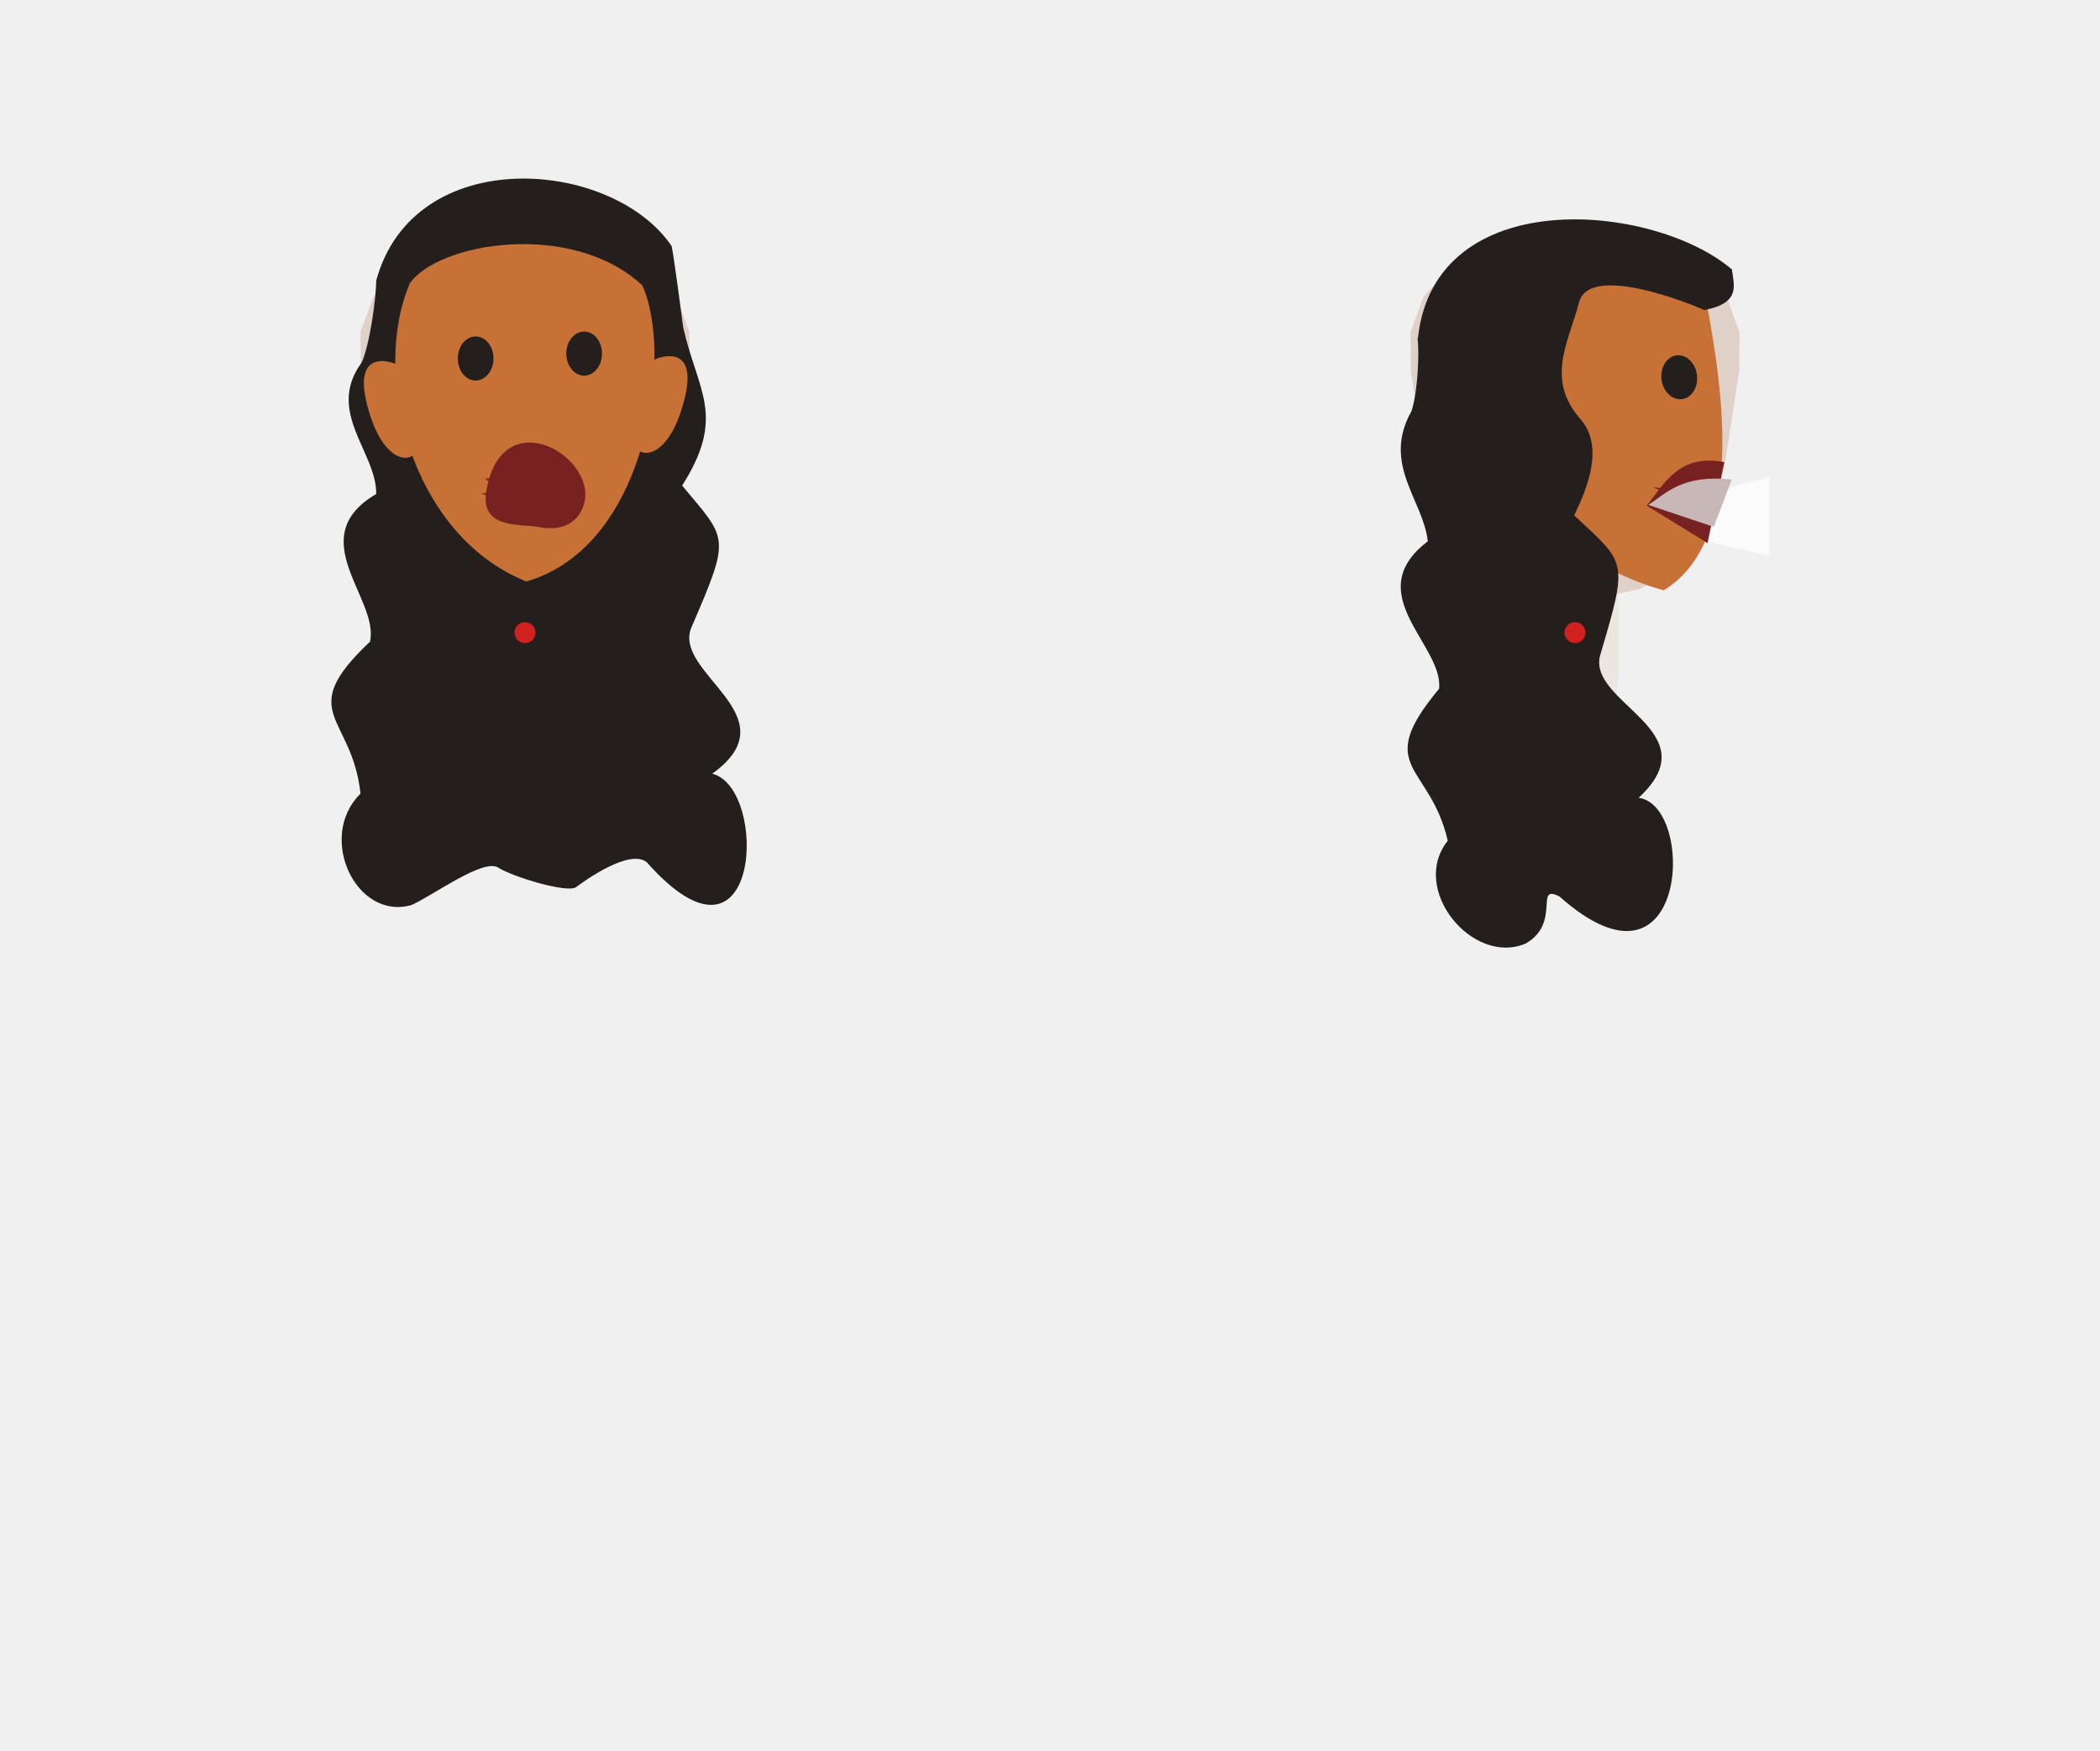
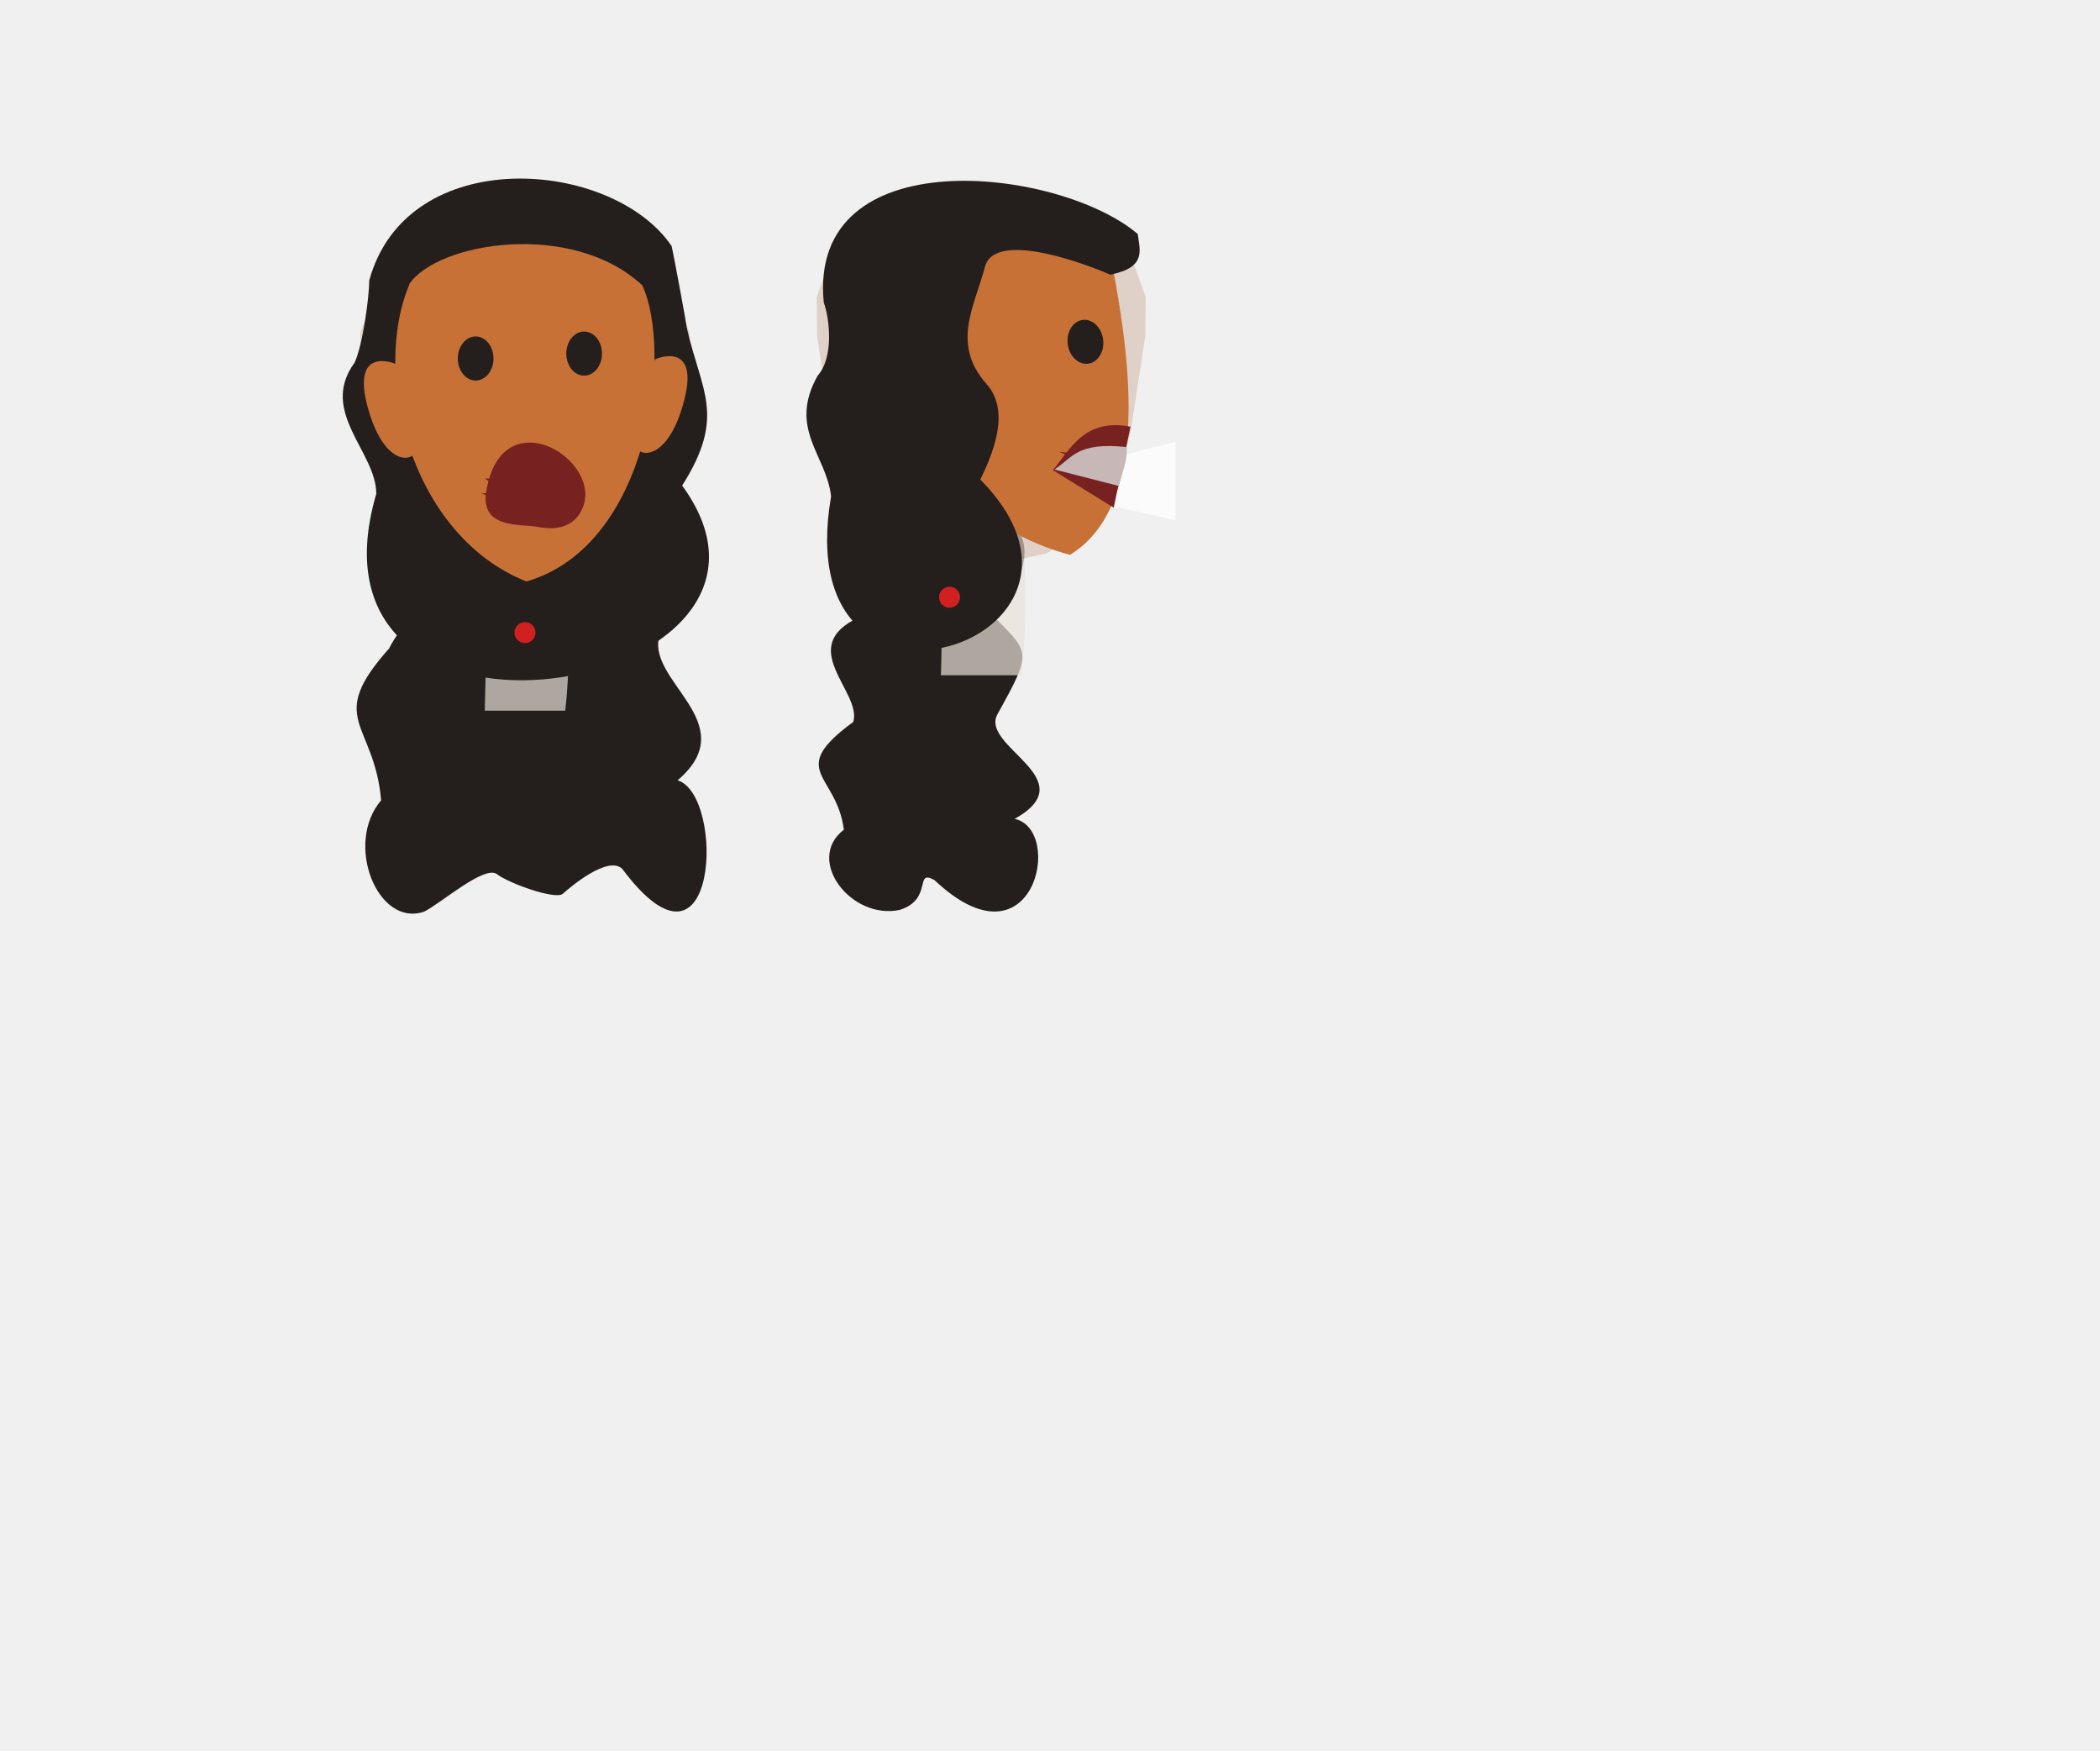
- <svg xmlns="http://www.w3.org/2000/svg" width="1200" height="1000" viewBox="-1.5 -1.2 6 5">
+ <svg xmlns="http://www.w3.org/2000/svg" width="1200" height="1000" viewBox="-1.5 -1.2 6 5" version="1.1" id="svg51">
+   <defs id="defs55" />
  <g id="front">
-     <g id="front-hair-body" />
+     <g id="front-hair-body">
+       <path style="fill:#241f1c;fill-opacity:1;stroke-width:0.015" d="m -0.388,0.652 c -0.183,0.205 -0.043,0.208 -0.023,0.434 -0.106,0.124 -0.01,0.364 0.123,0.318 0.048,-0.024 0.173,-0.134 0.208,-0.107 0.035,0.027 0.168,0.074 0.188,0.056 C 0.128,1.335 0.237,1.242 0.278,1.282 0.553,1.65 0.573,1.07 0.436,1.029 0.63,0.863 0.337,0.743 0.386,0.61 0.202,0.399 -0.266,0.404 -0.388,0.652 Z" id="path541" />
+     </g>
    <defs id="front-defs2696" />
    <g id="front-guide" opacity="0.7">
      <path d="M-0.115 0.83L-0.1 0.21L0.1 0.21L0.106 0.273L0.112 0.334L0.117 0.393L0.12 0.45L0.123 0.505L0.125 0.557L0.125 0.608L0.125 0.656L0.124 0.703L0.122 0.747L0.119 0.79L0.115 0.83Z" fill="#e8e1d9" id="front-path2674" />
      <path d="M0.147 -0.5L0.263 -0.482L0.362 -0.431L0.433 -0.352L0.47 -0.251L0.469 -0.14L0.426 0.14L0.394 0.251L0.339 0.352L0.268 0.431L0.187 0.482L0.104 0.5L-0.104 0.5L-0.187 0.482L-0.268 0.431L-0.339 0.352L-0.394 0.251L-0.426 0.14L-0.469 -0.14L-0.47 -0.251L-0.433 -0.352L-0.362 -0.431L-0.263 -0.482L-0.147 -0.5Z" fill="#d9c3b6" id="front-path2676" />
      <path d="M-0.115 -0.12L-0.125 -0.083L-0.152 -0.055L-0.19 -0.045L-0.227 -0.055L-0.255 -0.083L-0.265 -0.12L-0.255 -0.158L-0.228 -0.185L-0.19 -0.195L-0.152 -0.185L-0.125 -0.158Z" fill="#ffffff" id="front-path2678" />
      <path d="M0.265 -0.12L0.255 -0.083L0.228 -0.055L0.19 -0.045L0.153 -0.055L0.125 -0.083L0.115 -0.12L0.125 -0.158L0.152 -0.185L0.19 -0.195L0.228 -0.185L0.255 -0.158Z" fill="#ffffff" id="front-path2680" />
      <path d="M0 0.387L0.152 0.2L-0.152 0.2Z" fill="#ffffff" id="front-path2682" />
      <path d="M-0.08 0H0.08M0 -0.08V0.08" stroke="#b04040" stroke-width="0.01" fill="none" id="front-path2684" />
    </g>
    <g id="front-back">
-       <path style="fill:#241f1c;fill-opacity:1;stroke-width:0.015" d="m -0.425,-0.399 c 0,0.045 -0.018,0.184 -0.042,0.235 -0.103,0.141 0.043,0.255 0.042,0.375 -0.213,0.125 0.01,0.3 -0.018,0.422 -0.217,0.205 -0.051,0.208 -0.027,0.434 -0.126,0.124 -0.012,0.364 0.146,0.318 0.056,-0.024 0.205,-0.134 0.247,-0.107 0.042,0.027 0.199,0.074 0.223,0.056 0.024,-0.018 0.153,-0.111 0.202,-0.071 0.326,0.368 0.35,-0.212 0.187,-0.253 0.231,-0.166 -0.117,-0.287 -0.059,-0.419 0.113,-0.262 0.103,-0.248 -0.027,-0.404 0.127,-0.2 0.044,-0.269 0.003,-0.452 -0.003,-0.024 -0.027,-0.205 -0.033,-0.232 -0.169,-0.25 -0.736,-0.296 -0.844,0.098 z" id="front-path1940" />
+       <path style="fill:#241f1c;fill-opacity:1;stroke-width:0.015" d="m -0.445,-0.399 c 0,0.045 -0.018,0.184 -0.042,0.235 -0.103,0.141 0.063,0.255 0.062,0.375 -0.247,0.843 1.307,0.569 0.874,-0.024 0.127,-0.2 0.054,-0.269 0.013,-0.452 -0.003,-0.024 -0.037,-0.205 -0.043,-0.232 -0.169,-0.25 -0.756,-0.296 -0.864,0.098 z" id="front-path1940" />
    </g>
    <g id="front-head">
      <path style="fill:#c87137;fill-opacity:1;stroke-width:0.015" d="m -0.331,-0.388 c 0.08,-0.12 0.465,-0.184 0.666,0.003 0.087,0.185 0.024,0.743 -0.331,0.846 -0.333,-0.133 -0.443,-0.594 -0.334,-0.849 z" id="front-path1882" />
      <ellipse style="fill:#241f1c;stroke-width:0.015" id="front-path639-8-75" cx="-0.141" cy="-0.176" rx="0.051" ry="0.063" />
      <ellipse style="fill:#241f1c;stroke-width:0.015" id="front-path639-4-0-2" cx="0.169" cy="-0.19" rx="0.051" ry="0.063" />
      <path style="fill:#c87137;fill-opacity:1;stroke-width:0.015" d="m 0.312,0.066 0.059,-0.239 c 9.196e-4,-0.002 0.137,-0.06 0.079,0.134 -0.047,0.159 -0.131,0.148 -0.138,0.105 z" id="front-path855-2-4-2-6" />
      <path style="fill:#c87137;fill-opacity:1;stroke-width:0.015" d="m -0.308,0.08 -0.059,-0.239 c -9.204e-4,-0.002 -0.137,-0.06 -0.079,0.134 0.047,0.159 0.131,0.148 0.138,0.105 z" id="front-path855-2-4-2-6-6" />
    </g>
    <g id="front-mouth-1">
      <path style="fill:#782121;fill-opacity:1;stroke-width:0.015" d="m -0.125,0.209 0.288,-0.004 -0.13,0.068 z" id="front-path1938-8" />
    </g>
    <g id="front-mouth-2" style="display:inline">
      <path style="fill:#782121;fill-opacity:1;stroke-width:0.015" d="m -0.115,0.167 0.257,-0.006 -0.122,0.095 z" id="front-path1938-4" />
    </g>
    <g id="front-mouth-3" style="display:inline">
      <path style="fill:#782121;fill-opacity:1;stroke-width:0.015" d="M -0.111,0.206 C -0.074,-0.032 0.157,0.074 0.172,0.202 0.177,0.243 0.15,0.328 0.036,0.305 -0.011,0.296 -0.127,0.312 -0.111,0.206 Z" id="front-path1938" />
    </g>
    <g id="front-anchors">
      <circle id="front-nape" cx="0" cy="0.607" r="0.03" fill="#d02020" />
    </g>
  </g>
  <g id="side" transform="translate(3,0)">
-     <g id="side-hair-body" />
+     <g id="side-hair-body">
+       <path style="fill:#241f1c;fill-opacity:1;stroke-width:0.015" d="m -2.043,0.562 c -0.188,0.085 0.006,0.213 -0.019,0.3 -0.193,0.142 -0.047,0.147 -0.027,0.308 -0.112,0.086 0.021,0.259 0.16,0.229 0.096,-0.031 0.04,-0.118 0.099,-0.085 C -1.547,1.581 -1.458,1.17 -1.601,1.139 -1.397,1.025 -1.702,0.933 -1.65,0.84 -1.548,0.656 -1.557,0.666 -1.67,0.552 -1.232,0.131 -2.44,0.026 -2.043,0.562 Z" id="side-path1940-4-7" />
+     </g>
    <defs id="side-defs2835" />
-     <g id="side-guide" opacity="0.7">
-       <path d="M-0.115 0.83L-0.1 0.21L0.1 0.21L0.106 0.273L0.112 0.334L0.117 0.393L0.12 0.45L0.123 0.505L0.125 0.557L0.125 0.608L0.125 0.656L0.124 0.703L0.122 0.747L0.119 0.79L0.115 0.83Z" fill="#e8e1d9" id="side-path2815" />
-       <path d="M0.147 -0.5L0.263 -0.482L0.362 -0.431L0.433 -0.352L0.47 -0.251L0.469 -0.14L0.426 0.14L0.394 0.251L0.339 0.352L0.268 0.431L0.187 0.482L0.104 0.5L-0.104 0.5L-0.187 0.482L-0.268 0.431L-0.339 0.352L-0.394 0.251L-0.426 0.14L-0.469 -0.14L-0.47 -0.251L-0.433 -0.352L-0.362 -0.431L-0.263 -0.482L-0.147 -0.5Z" fill="#d9c3b6" id="side-path2817" />
-       <path d="M0.398 -0.16L0.388 -0.123L0.36 -0.095L0.323 -0.085L0.285 -0.095L0.258 -0.123L0.248 -0.16L0.258 -0.198L0.285 -0.225L0.323 -0.235L0.36 -0.225L0.388 -0.198Z" fill="#ffffff" id="side-path2819" />
-       <path d="M0.555 0.163L0.085 0.283L0.555 0.387Z" fill="#ffffff" id="side-path2821" />
-       <path d="M-0.08 0H0.08M0 -0.08V0.08" stroke="#b04040" stroke-width="0.01" fill="none" id="side-path2823" />
+     <g id="side-guide" opacity="0.7" transform="translate(-1.696607,-0.1012358)">
+       <path d="M -0.115,0.83 -0.1,0.21 H 0.1 L 0.106,0.273 0.112,0.334 0.117,0.393 0.12,0.45 0.123,0.505 0.125,0.557 V 0.608 0.656 L 0.124,0.703 0.122,0.747 0.119,0.79 0.115,0.83 Z" fill="#e8e1d9" id="side-path2815" />
+       <path d="m 0.147,-0.5 0.116,0.018 0.099,0.051 0.071,0.079 L 0.47,-0.251 0.469,-0.14 0.426,0.14 0.394,0.251 0.339,0.352 0.268,0.431 0.187,0.482 0.104,0.5 H -0.104 L -0.187,0.482 -0.268,0.431 -0.339,0.352 -0.394,0.251 -0.426,0.14 -0.469,-0.14 -0.47,-0.251 l 0.037,-0.101 0.071,-0.079 0.099,-0.051 0.116,-0.018 z" fill="#d9c3b6" id="side-path2817" />
+       <path d="m 0.398,-0.16 -0.01,0.037 -0.028,0.028 -0.037,0.01 -0.038,-0.01 -0.027,-0.028 -0.01,-0.037 0.01,-0.038 0.027,-0.027 0.038,-0.01 0.037,0.01 0.028,0.027 z" fill="#ffffff" id="side-path2819" />
+       <path d="m 0.555,0.163 -0.47,0.12 0.47,0.104 z" fill="#ffffff" id="side-path2821" />
+       <path d="M -0.08,0 H 0.08 M 0,-0.08 v 0.16" stroke="#b04040" stroke-width="0.01" fill="none" id="side-path2823" />
    </g>
    <g id="side-back" />
-     <g id="side-head" transform="rotate(-6.82204,0.00873957,0.4517478)">
+     <g id="side-head" transform="rotate(-6.82204,-1.688801,14.63346)">
      <path style="fill:#c87137;fill-opacity:1;stroke-width:0.015" d="m -0.201,-0.261 c 0.078,-0.092 0.46,-0.188 0.666,-0.057 0.011,0.191 0.057,0.707 -0.217,0.833 -0.333,-0.133 -0.557,-0.521 -0.449,-0.776 z" id="side-path1882-6" />
      <ellipse style="fill:#241f1c;stroke-width:0.015" id="side-path639-4-0-2-2" cx="0.364" cy="-0.084" rx="0.051" ry="0.063" />
-       <path style="fill:#241f1c;fill-opacity:1;stroke-width:0.015" d="m -0.365,-0.284 c 0,0.045 -0.018,0.154 -0.042,0.205 -0.103,0.141 0.003,0.255 0.002,0.375 -0.213,0.125 0.01,0.3 -0.018,0.422 -0.217,0.205 -0.051,0.208 -0.027,0.434 -0.126,0.124 0.028,0.364 0.186,0.318 0.109,-0.046 0.044,-0.168 0.112,-0.122 C 0.174,1.716 0.268,1.136 0.106,1.095 0.336,0.929 -0.011,0.809 0.046,0.676 0.159,0.414 0.15,0.428 0.019,0.272 0.058,0.211 0.131,0.091 0.07,0.002 c -0.087,-0.126 -0.008,-0.223 0.035,-0.332 0.042,-0.108 0.31,0.038 0.353,0.064 0.107,-0.008 0.092,-0.06 0.092,-0.106 -0.201,-0.217 -0.814,-0.346 -0.914,0.088 z" id="side-path1940-4" />
+       <path style="fill:#241f1c;fill-opacity:1;stroke-width:0.015" d="m -0.365,-0.284 c 0.011,0.046 0.011,0.158 -0.042,0.205 -0.103,0.141 -0.002,0.228 -0.003,0.347 -0.216,0.724 0.827,0.515 0.429,0.003 0.039,-0.061 0.112,-0.181 0.05,-0.269 -0.087,-0.126 -0.008,-0.223 0.035,-0.332 0.042,-0.108 0.31,0.038 0.353,0.064 0.107,-0.008 0.092,-0.06 0.092,-0.106 -0.201,-0.217 -0.904,-0.384 -0.914,0.088 z" id="side-path1940-4" />
    </g>
-     <g id="side-mouth-1" style="display:inline" transform="rotate(-6.82204,0.00873957,0.4517478)">
+     <g id="side-mouth-1" style="display:inline" transform="rotate(-6.82204,-1.688801,14.63346)">
      <path style="fill:#782121;fill-opacity:1;stroke-width:0.015" d="M 0.252,0.219 0.415,0.315 0.437,0.263 Z" id="side-path3006-9" />
    </g>
-     <g id="side-mouth-2" style="display:inline" transform="rotate(-6.82204,0.00873957,0.4517478)">
+     <g id="side-mouth-2" style="display:inline" transform="rotate(-6.82204,-1.688801,14.63346)">
      <path style="fill:#782121;fill-opacity:1;stroke-width:0.015" d="m 0.276,0.27 0.113,0.098 0.039,-0.095 z" id="side-path3006" />
    </g>
-     <g id="side-mouth-3" style="display:inline" transform="rotate(-6.82204,0.00873957,0.4517478)">
+     <g id="side-mouth-3" style="display:inline" transform="rotate(-6.82204,-1.688801,14.63346)">
      <path style="fill:#782121;fill-opacity:1;stroke-width:0.015" d="m 0.228,0.269 0.16,0.127 0.075,-0.224 C 0.335,0.131 0.283,0.217 0.228,0.269 Z" id="side-path3006-4" />
-       <path style="display:inline;fill:#c8b7b7;stroke-width:0.019;fill-opacity:1" d="m 0.228,0.269 0.16,0.127 0.075,-0.224 C 0.335,0.131 0.283,0.217 0.228,0.269 Z" id="side-path3006-4-0" transform="matrix(1.0683,0.05780329,0.0578033,0.5920427,-0.02615222,0.09524794)" />
+       <path style="display:inline;fill:#c8b7b7;fill-opacity:1;stroke-width:0.019" d="M 0.228,0.269 0.388,0.369 C 0.406,0.301 0.424,0.256 0.432,0.183 0.303,0.142 0.283,0.217 0.228,0.269 Z" id="side-path3006-4-0" transform="matrix(1.0683,0.05780329,0.0578033,0.5920427,-0.02615222,0.09524794)" />
    </g>
    <g id="side-anchors">
-       <circle id="side-nape" cx="0" cy="0.607" r="0.03" fill="#d02020" />
+       <circle id="side-nape" cx="-1.787" cy="0.506" r="0.03" fill="#d02020" />
    </g>
  </g>
</svg>
